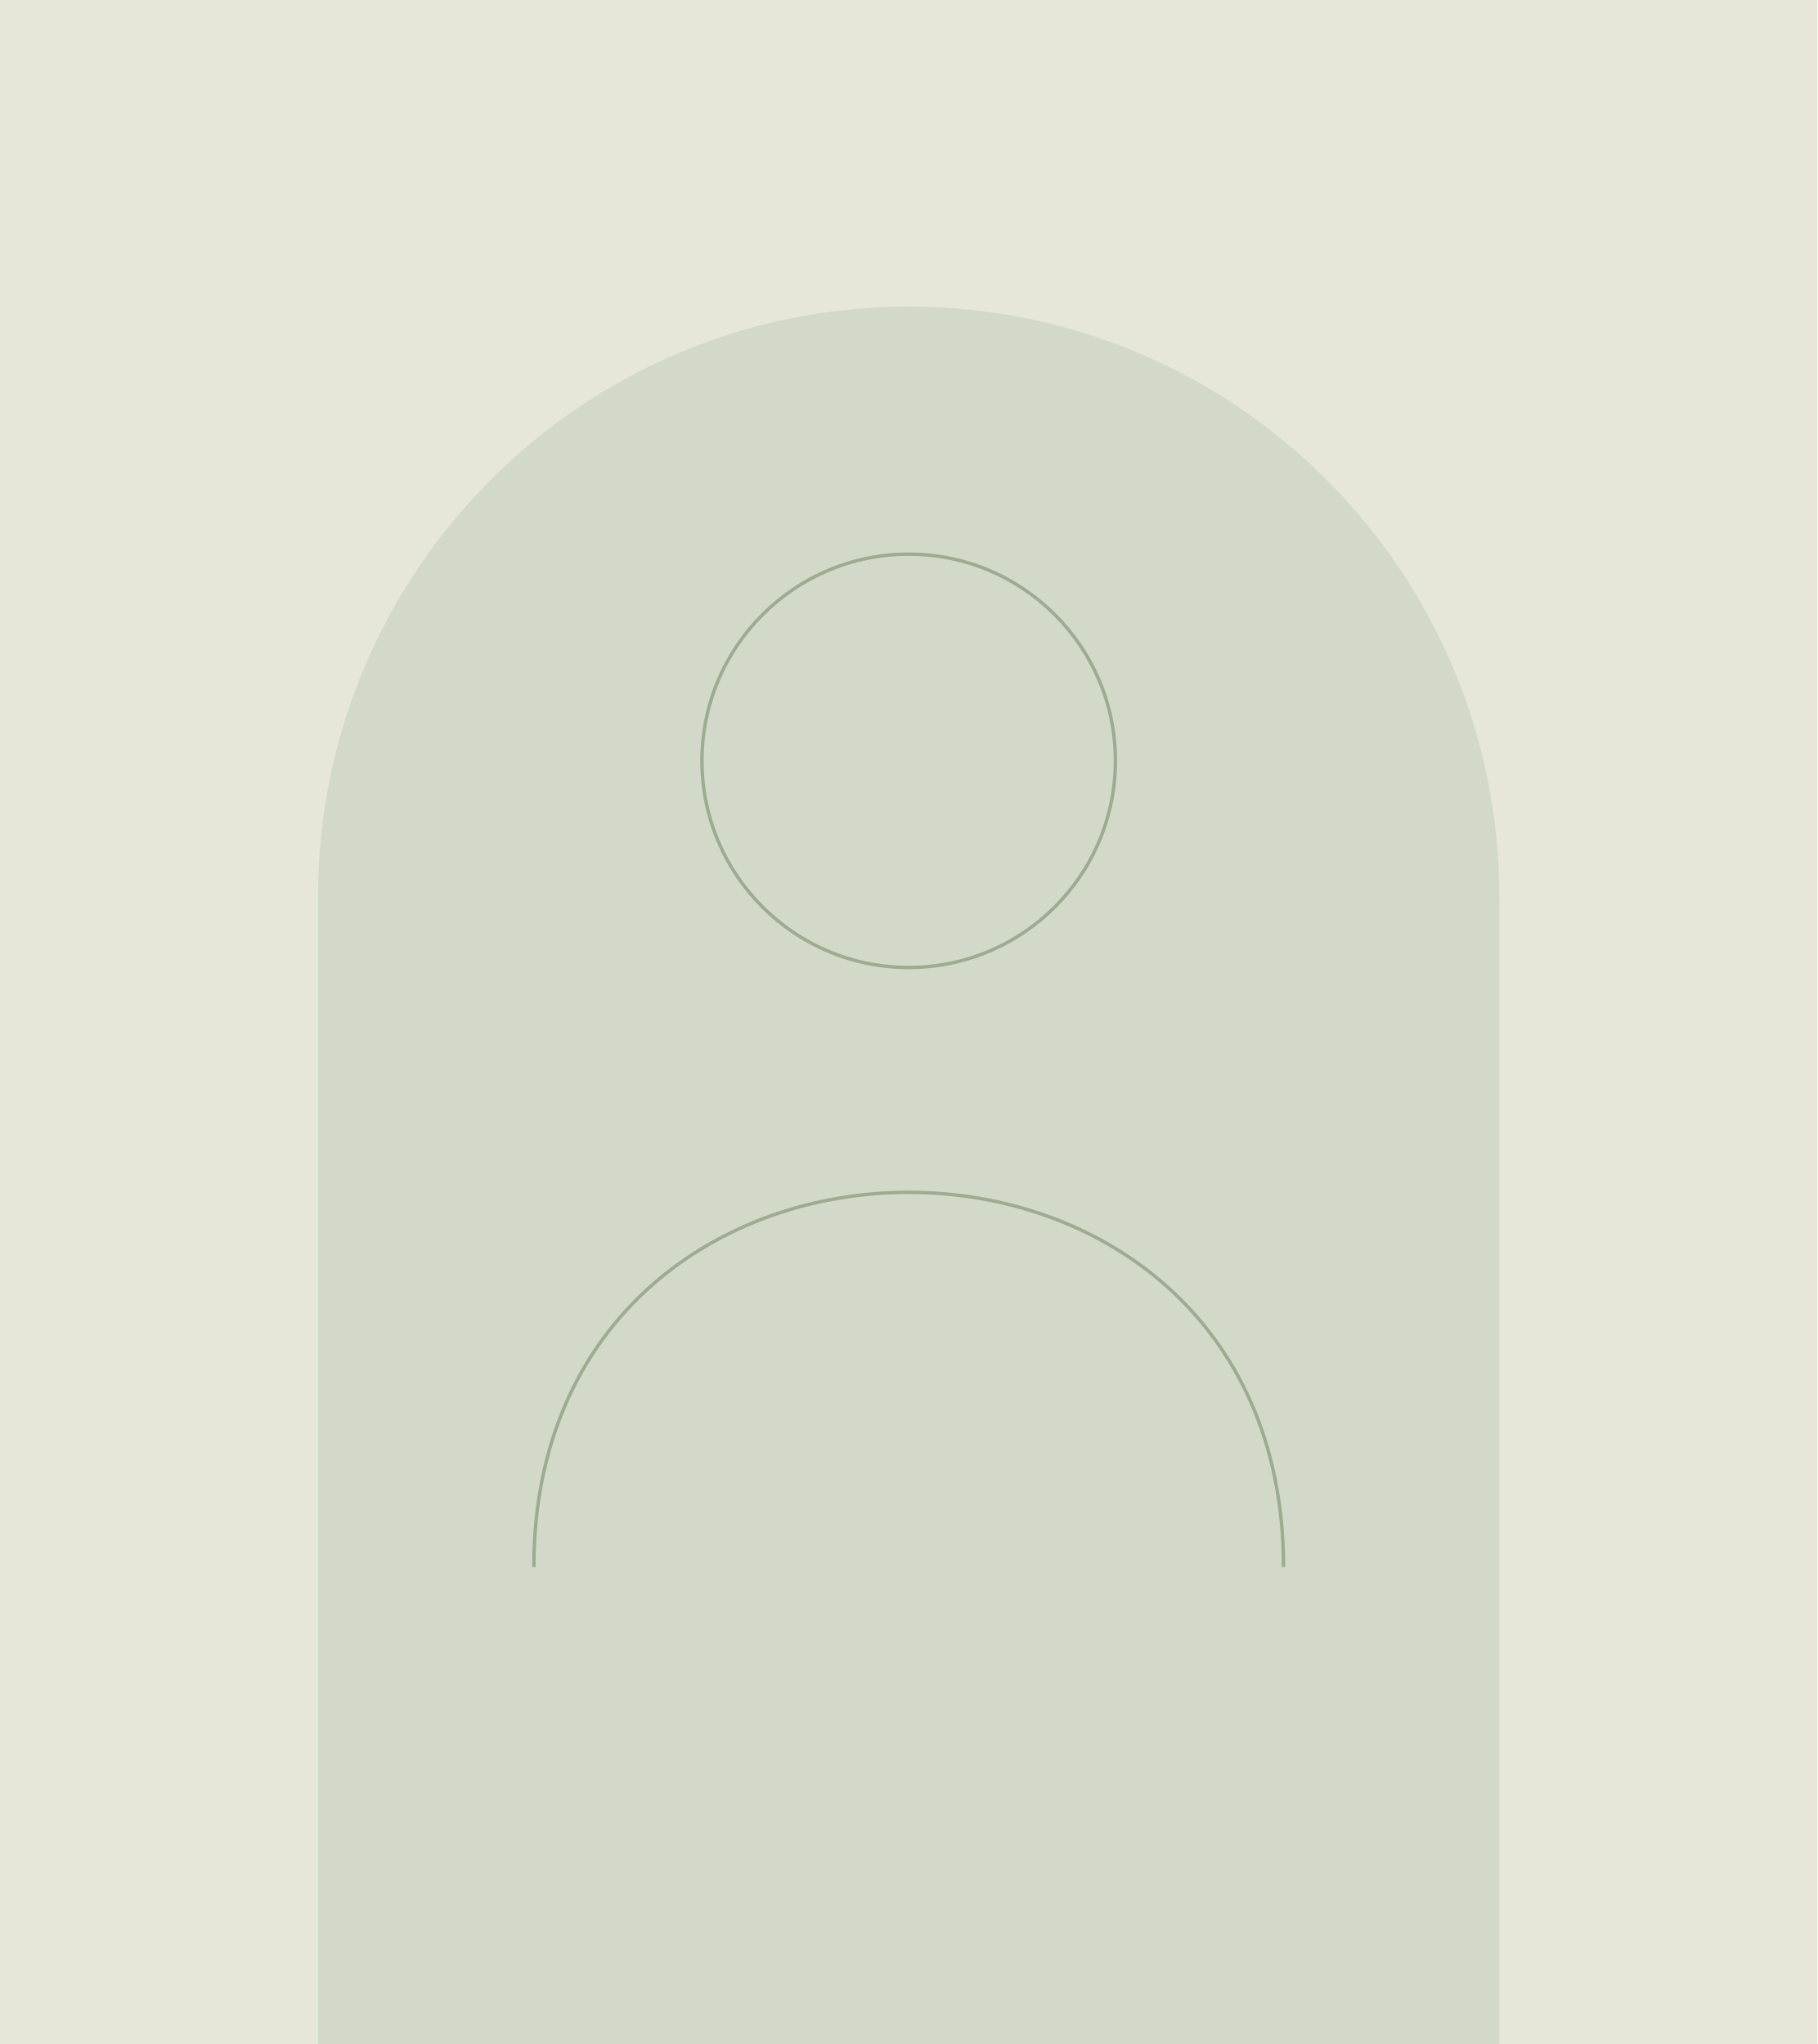
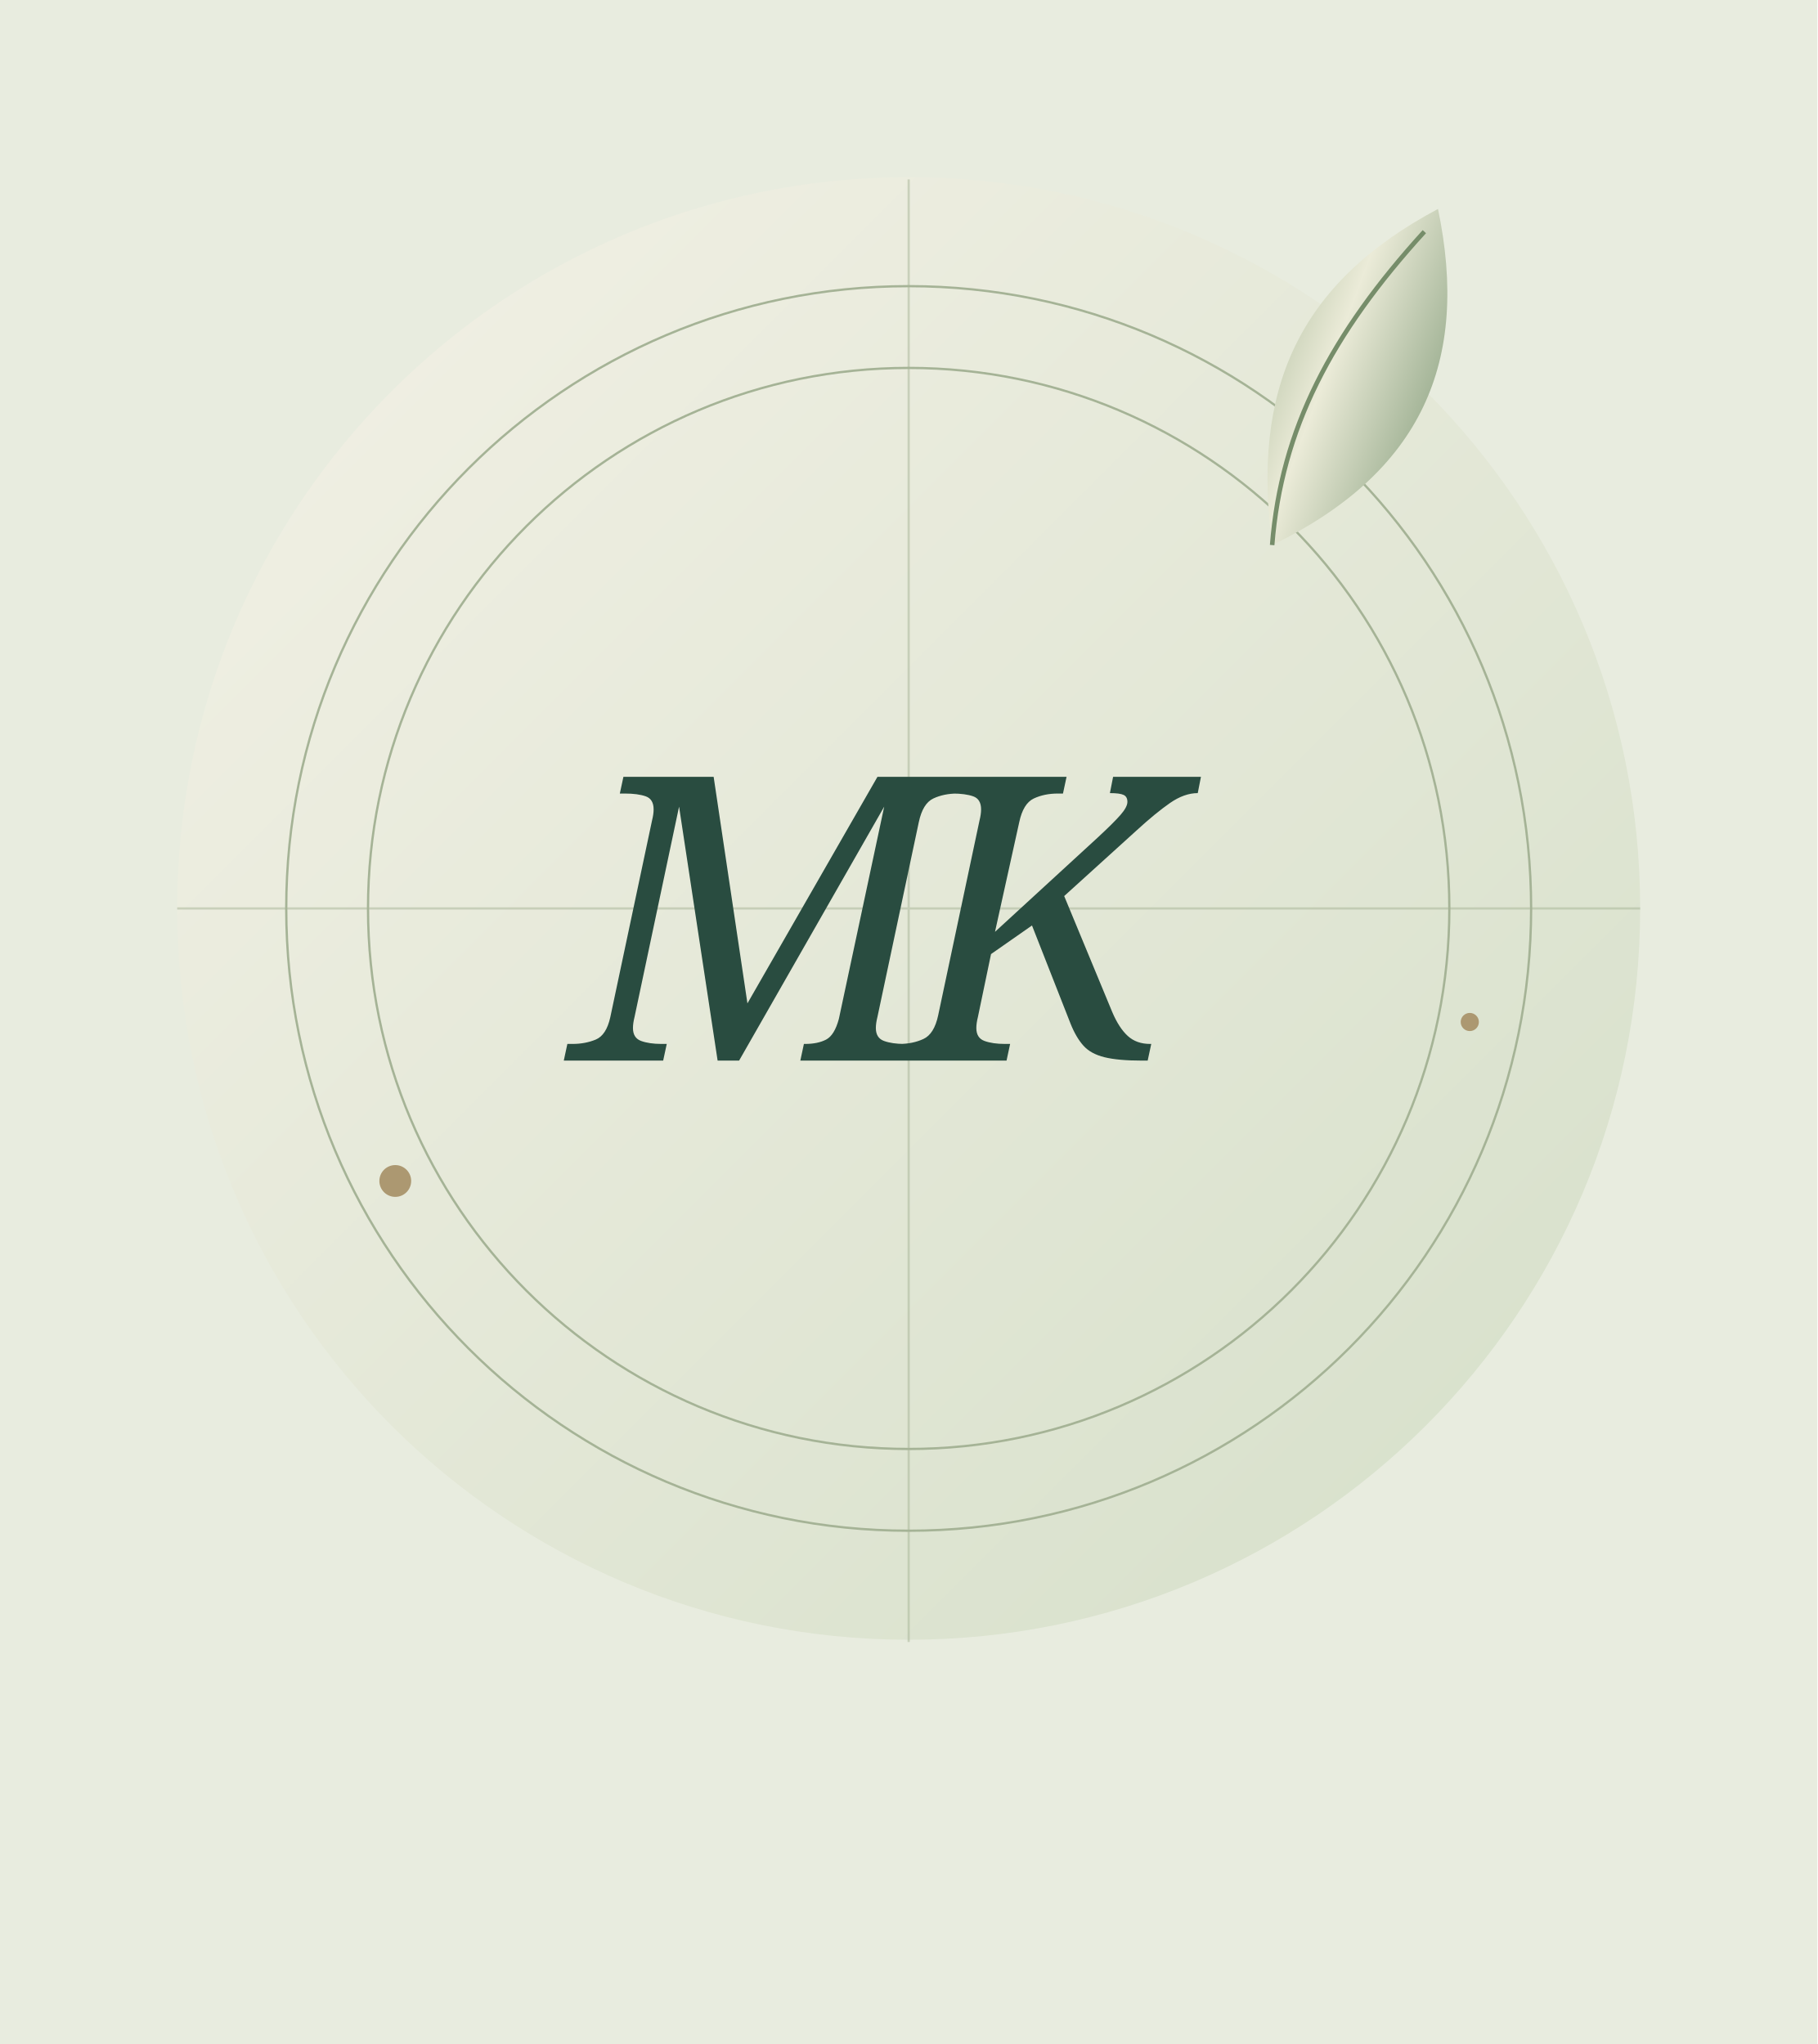
- <svg xmlns="http://www.w3.org/2000/svg" viewBox="0 0 800 900" role="img">
-   <rect width="100%" height="100%" fill="#e6e6d9" />
-   <path d="M140 900V395a260 260 0 1 1 520 0v505" fill="#d2d9c9" />
-   <circle cx="400" cy="335" r="91" fill="none" stroke="#9dab91" stroke-width="1.5" />
-   <path d="M235 690c0-220 330-220 330 0" fill="none" stroke="#9dab91" stroke-width="1.5" />
+ <svg xmlns="http://www.w3.org/2000/svg" viewBox="0 0 800 900">
+   <defs>
+     <linearGradient id="paper" x2="1" y2="1">
+       <stop stop-color="#f3f1e6" />
+       <stop offset="1" stop-color="#d5dfc9" />
+     </linearGradient>
+     <linearGradient id="glass" x2="1" y2="1">
+       <stop stop-color="#fff" stop-opacity=".86" />
+       <stop offset="1" stop-color="#d4dfc8" stop-opacity=".6" />
+     </linearGradient>
+     <linearGradient id="ribbon" x2="1" y2=".7">
+       <stop stop-color="#a4b594" />
+       <stop offset=".45" stop-color="#ebebd8" />
+       <stop offset="1" stop-color="#8ea484" />
+     </linearGradient>
+     <radialGradient id="light">
+       <stop stop-color="#fffdf2" />
+       <stop offset="1" stop-color="#eceddd" stop-opacity="0" />
+     </radialGradient>
+   </defs>
+   <rect width="100%" height="100%" fill="#e8ecdf" />
+   <circle cx="400" cy="400" r="322" fill="url(#paper)" />
+   <g fill="none" stroke="#a5b396">
+     <circle cx="400" cy="400" r="274" />
+     <circle cx="400" cy="400" r="238" />
+     <path d="M400 79v644M78 400h644" opacity=".5" />
+   </g>
+   <text x="385" y="467" text-anchor="middle" font-family="Georgia,serif" font-size="175" font-style="italic" letter-spacing="-20" fill="#294c40">MK</text>
+   <path d="M560 240c-9-68 11-115 73-148 14 67-7 116-73 148Z" fill="url(#ribbon)" />
+   <path d="M560 240c4-51 26-93 67-138" fill="none" stroke="#768d6a" stroke-width="2" />
+   <circle cx="174" cy="520" r="7" fill="#ac9871" />
+   <circle cx="647" cy="450" r="4" fill="#ac9871" />
</svg>
